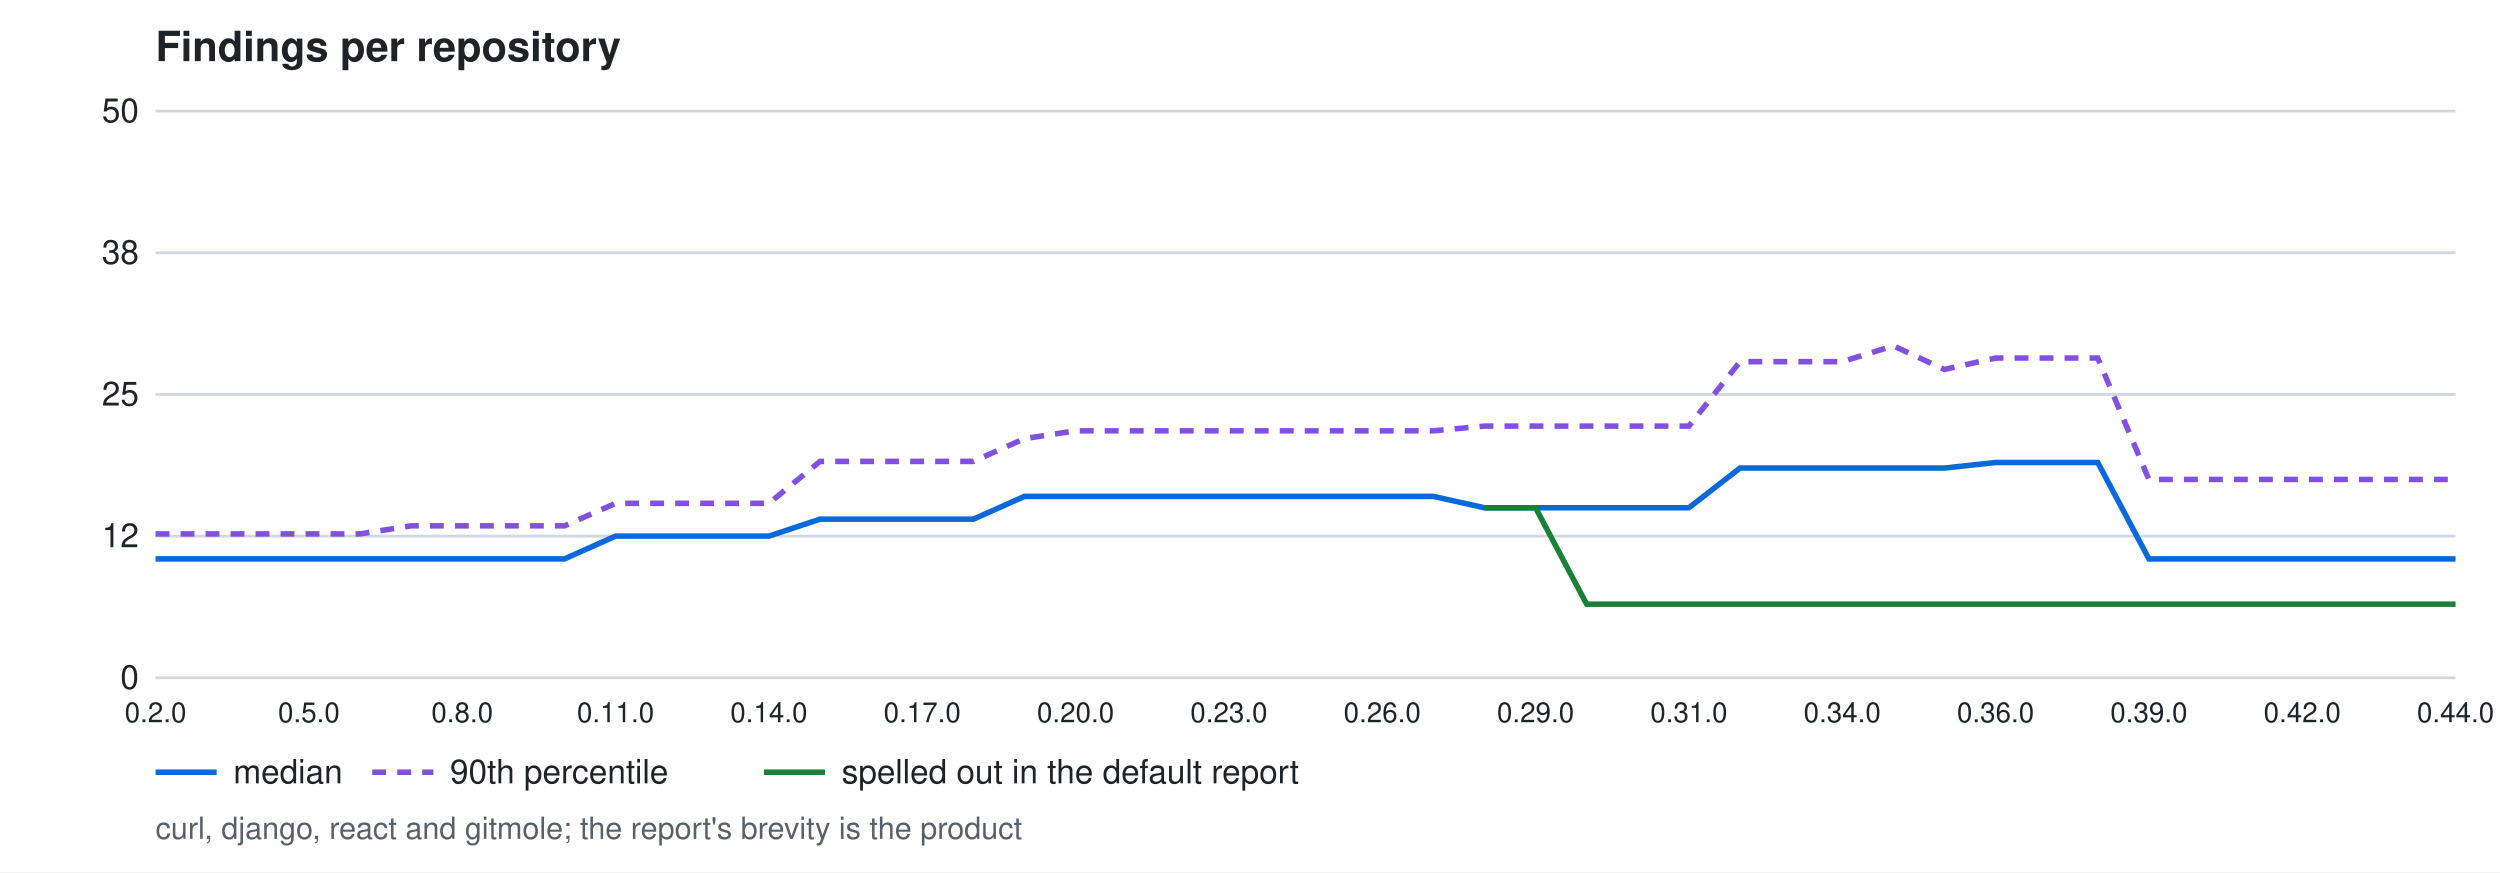
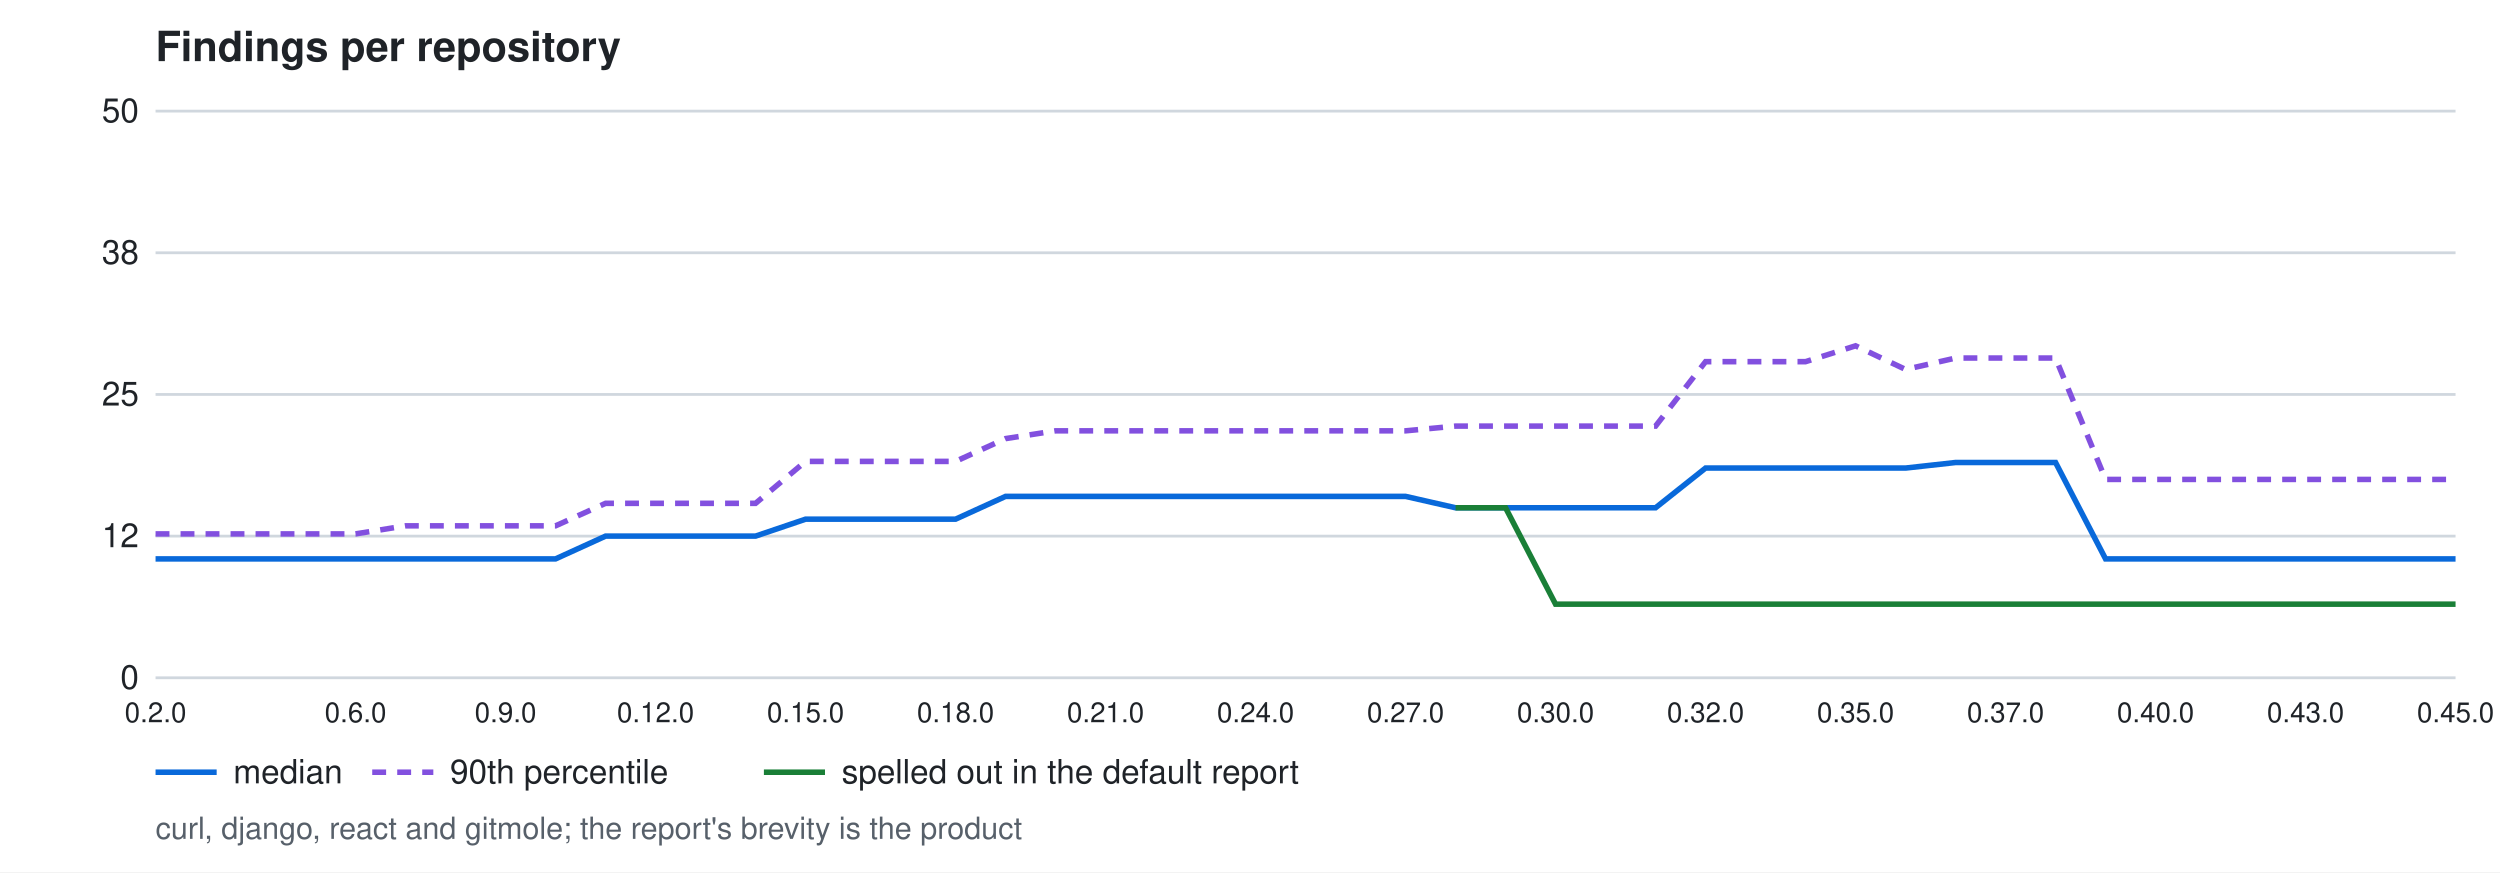
<svg xmlns="http://www.w3.org/2000/svg" width="900" height="314" viewBox="0 0 900 314" font-family="-apple-system,Segoe UI,Helvetica,Arial,sans-serif" font-size="12">
  <rect width="900" height="314" fill="#ffffff" />
  <text x="56" y="22" font-size="15" font-weight="600" fill="#1f2328">Findings per repository</text>
  <line x1="56" y1="244.0" x2="884" y2="244.0" stroke="#d0d7de" stroke-width="1" />
  <text x="50" y="248.0" text-anchor="end" fill="#1f2328">0</text>
  <line x1="56" y1="193.0" x2="884" y2="193.0" stroke="#d0d7de" stroke-width="1" />
  <text x="50" y="197.0" text-anchor="end" fill="#1f2328">12</text>
  <line x1="56" y1="142.0" x2="884" y2="142.0" stroke="#d0d7de" stroke-width="1" />
  <text x="50" y="146.0" text-anchor="end" fill="#1f2328">25</text>
  <line x1="56" y1="91.0" x2="884" y2="91.0" stroke="#d0d7de" stroke-width="1" />
  <text x="50" y="95.0" text-anchor="end" fill="#1f2328">38</text>
  <line x1="56" y1="40.0" x2="884" y2="40.0" stroke="#d0d7de" stroke-width="1" />
  <text x="50" y="44.0" text-anchor="end" fill="#1f2328">50</text>
  <text x="56.0" y="260" text-anchor="middle" fill="#1f2328" font-size="10">0.2.0</text>
-   <text x="111.2" y="260" text-anchor="middle" fill="#1f2328" font-size="10">0.5.0</text>
-   <text x="166.4" y="260" text-anchor="middle" fill="#1f2328" font-size="10">0.8.0</text>
-   <text x="221.6" y="260" text-anchor="middle" fill="#1f2328" font-size="10">0.11.0</text>
-   <text x="276.8" y="260" text-anchor="middle" fill="#1f2328" font-size="10">0.14.0</text>
-   <text x="332.0" y="260" text-anchor="middle" fill="#1f2328" font-size="10">0.17.0</text>
-   <text x="387.2" y="260" text-anchor="middle" fill="#1f2328" font-size="10">0.20.0</text>
-   <text x="442.4" y="260" text-anchor="middle" fill="#1f2328" font-size="10">0.23.0</text>
-   <text x="497.6" y="260" text-anchor="middle" fill="#1f2328" font-size="10">0.26.0</text>
-   <text x="552.8" y="260" text-anchor="middle" fill="#1f2328" font-size="10">0.29.0</text>
-   <text x="608.0" y="260" text-anchor="middle" fill="#1f2328" font-size="10">0.31.0</text>
-   <text x="663.2" y="260" text-anchor="middle" fill="#1f2328" font-size="10">0.34.0</text>
-   <text x="718.4" y="260" text-anchor="middle" fill="#1f2328" font-size="10">0.36.0</text>
-   <text x="773.6" y="260" text-anchor="middle" fill="#1f2328" font-size="10">0.39.0</text>
-   <text x="828.8" y="260" text-anchor="middle" fill="#1f2328" font-size="10">0.42.0</text>
-   <text x="884.0" y="260" text-anchor="middle" fill="#1f2328" font-size="10">0.44.0</text>
-   <polyline points="56.0,201.2 74.4,201.2 92.8,201.2 111.2,201.2 129.6,201.2 148.0,201.2 166.4,201.2 184.8,201.2 203.2,201.2 221.6,193.0 240.0,193.0 258.4,193.0 276.8,193.0 295.2,186.9 313.6,186.9 332.0,186.9 350.4,186.9 368.8,178.7 387.2,178.7 405.6,178.7 424.0,178.7 442.4,178.7 460.8,178.7 479.2,178.7 497.6,178.7 516.0,178.7 534.4,182.8 552.8,182.8 571.2,182.8 589.6,182.8 608.0,182.8 626.4,168.5 644.8,168.5 663.2,168.5 681.6,168.5 700.0,168.5 718.4,166.5 736.8,166.5 755.2,166.5 773.6,201.2 792.0,201.2 810.4,201.2 828.8,201.2 847.2,201.2 865.6,201.2 884.0,201.2" fill="none" stroke="#0969da" stroke-width="2" />
-   <polyline points="56.0,192.2 74.4,192.2 92.8,192.2 111.2,192.2 129.6,192.2 148.0,189.3 166.4,189.3 184.8,189.3 203.2,189.3 221.6,181.2 240.0,181.2 258.4,181.2 276.8,181.2 295.2,166.1 313.6,166.1 332.0,166.1 350.4,166.1 368.8,157.9 387.2,155.1 405.6,155.1 424.0,155.1 442.4,155.1 460.8,155.1 479.2,155.1 497.6,155.1 516.0,155.1 534.4,153.4 552.8,153.4 571.2,153.4 589.6,153.4 608.0,153.4 626.4,130.2 644.8,130.2 663.2,130.2 681.6,124.5 700.0,133.0 718.4,128.9 736.8,128.9 755.2,128.9 773.6,172.6 792.0,172.6 810.4,172.6 828.8,172.6 847.2,172.6 865.6,172.6 884.0,172.6" fill="none" stroke="#8250df" stroke-width="2" stroke-dasharray="5 4" />
-   <polyline points="534.4,182.8 552.8,182.8 571.2,217.5 589.6,217.5 608.0,217.5 626.4,217.5 644.8,217.5 663.2,217.5 681.6,217.5 700.0,217.5 718.4,217.5 736.8,217.5 755.2,217.5 773.6,217.5 792.0,217.5 810.4,217.5 828.8,217.5 847.2,217.5 865.6,217.5 884.0,217.5" fill="none" stroke="#1a7f37" stroke-width="2" />
+   <text x="128.0" y="260" text-anchor="middle" fill="#1f2328" font-size="10">0.6.0</text>
+   <text x="182.0" y="260" text-anchor="middle" fill="#1f2328" font-size="10">0.9.0</text>
+   <text x="236.0" y="260" text-anchor="middle" fill="#1f2328" font-size="10">0.12.0</text>
+   <text x="290.0" y="260" text-anchor="middle" fill="#1f2328" font-size="10">0.15.0</text>
+   <text x="344.0" y="260" text-anchor="middle" fill="#1f2328" font-size="10">0.18.0</text>
+   <text x="398.0" y="260" text-anchor="middle" fill="#1f2328" font-size="10">0.21.0</text>
+   <text x="452.0" y="260" text-anchor="middle" fill="#1f2328" font-size="10">0.24.0</text>
+   <text x="506.0" y="260" text-anchor="middle" fill="#1f2328" font-size="10">0.27.0</text>
+   <text x="560.0" y="260" text-anchor="middle" fill="#1f2328" font-size="10">0.30.0</text>
+   <text x="614.0" y="260" text-anchor="middle" fill="#1f2328" font-size="10">0.32.0</text>
+   <text x="668.0" y="260" text-anchor="middle" fill="#1f2328" font-size="10">0.35.0</text>
+   <text x="722.0" y="260" text-anchor="middle" fill="#1f2328" font-size="10">0.37.0</text>
+   <text x="776.0" y="260" text-anchor="middle" fill="#1f2328" font-size="10">0.40.0</text>
+   <text x="830.0" y="260" text-anchor="middle" fill="#1f2328" font-size="10">0.43.0</text>
+   <text x="884.0" y="260" text-anchor="middle" fill="#1f2328" font-size="10">0.45.0</text>
+   <polyline points="56.0,201.2 74.0,201.2 92.0,201.2 110.0,201.2 128.0,201.2 146.0,201.2 164.0,201.2 182.0,201.2 200.0,201.2 218.0,193.0 236.0,193.0 254.0,193.0 272.0,193.0 290.0,186.9 308.0,186.9 326.0,186.9 344.0,186.9 362.0,178.7 380.0,178.7 398.0,178.7 416.0,178.7 434.0,178.7 452.0,178.7 470.0,178.7 488.0,178.7 506.0,178.7 524.0,182.8 542.0,182.8 560.0,182.8 578.0,182.8 596.0,182.8 614.0,168.5 632.0,168.5 650.0,168.5 668.0,168.5 686.0,168.5 704.0,166.5 722.0,166.5 740.0,166.5 758.0,201.2 776.0,201.2 794.0,201.2 812.0,201.2 830.0,201.2 848.0,201.2 866.0,201.2 884.0,201.2" fill="none" stroke="#0969da" stroke-width="2" />
+   <polyline points="56.0,192.2 74.0,192.2 92.0,192.2 110.0,192.2 128.0,192.2 146.0,189.3 164.0,189.3 182.0,189.3 200.0,189.3 218.0,181.2 236.0,181.2 254.0,181.2 272.0,181.2 290.0,166.1 308.0,166.1 326.0,166.1 344.0,166.1 362.0,157.9 380.0,155.1 398.0,155.1 416.0,155.1 434.0,155.1 452.0,155.1 470.0,155.1 488.0,155.1 506.0,155.1 524.0,153.4 542.0,153.4 560.0,153.4 578.0,153.4 596.0,153.4 614.0,130.2 632.0,130.2 650.0,130.2 668.0,124.5 686.0,133.0 704.0,128.9 722.0,128.9 740.0,128.9 758.0,172.6 776.0,172.6 794.0,172.6 812.0,172.6 830.0,172.6 848.0,172.6 866.0,172.6 884.0,172.6" fill="none" stroke="#8250df" stroke-width="2" stroke-dasharray="5 4" />
+   <polyline points="524.0,182.8 542.0,182.8 560.0,217.5 578.0,217.5 596.0,217.5 614.0,217.5 632.0,217.5 650.0,217.5 668.0,217.5 686.0,217.5 704.0,217.5 722.0,217.5 740.0,217.5 758.0,217.5 776.0,217.5 794.0,217.5 812.0,217.5 830.0,217.5 848.0,217.5 866.0,217.5 884.0,217.5" fill="none" stroke="#1a7f37" stroke-width="2" />
  <line x1="56" y1="278" x2="78" y2="278" stroke="#0969da" stroke-width="2" />
  <text x="84" y="282" fill="#1f2328">median</text>
  <line x1="134" y1="278" x2="156" y2="278" stroke="#8250df" stroke-width="2" stroke-dasharray="5 4" />
  <text x="162" y="282" fill="#1f2328">90th percentile</text>
  <line x1="275" y1="278" x2="297" y2="278" stroke="#1a7f37" stroke-width="2" />
  <text x="303" y="282" fill="#1f2328">spelled out in the default report</text>
  <text x="56" y="302" fill="#57606a" font-size="11">curl, django, react and gitmole; the report's brevity is the product</text>
</svg>
